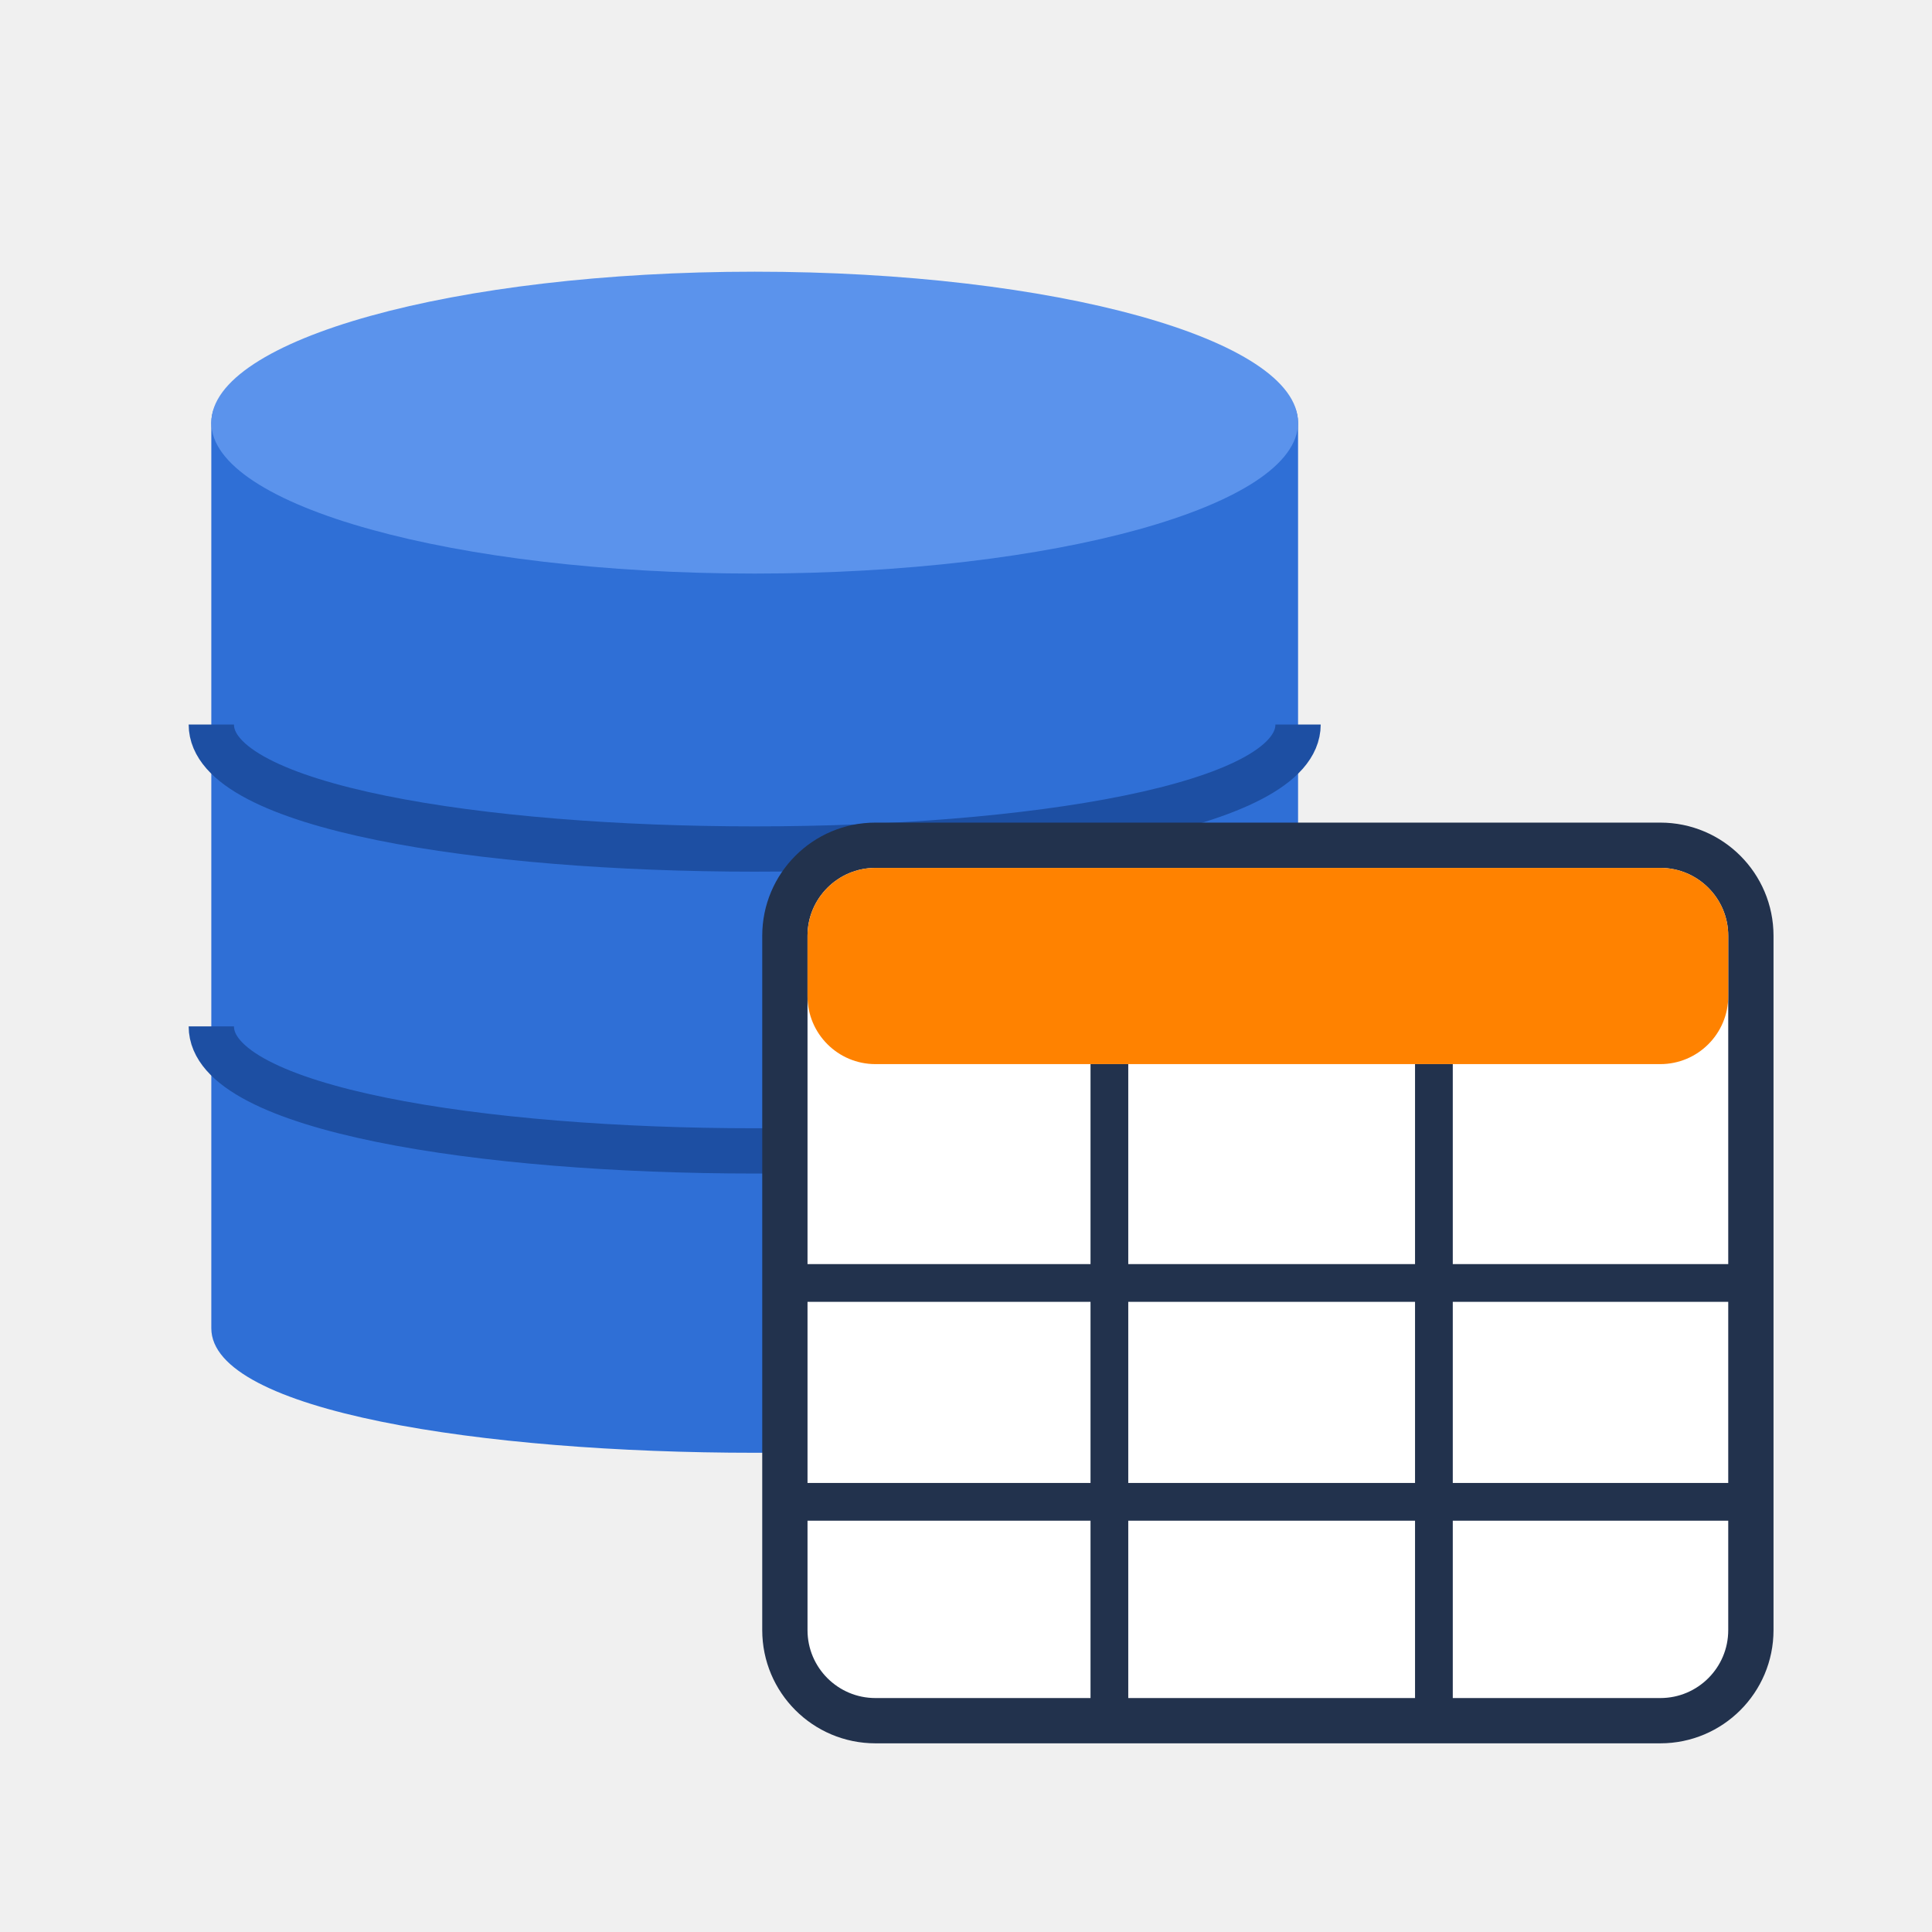
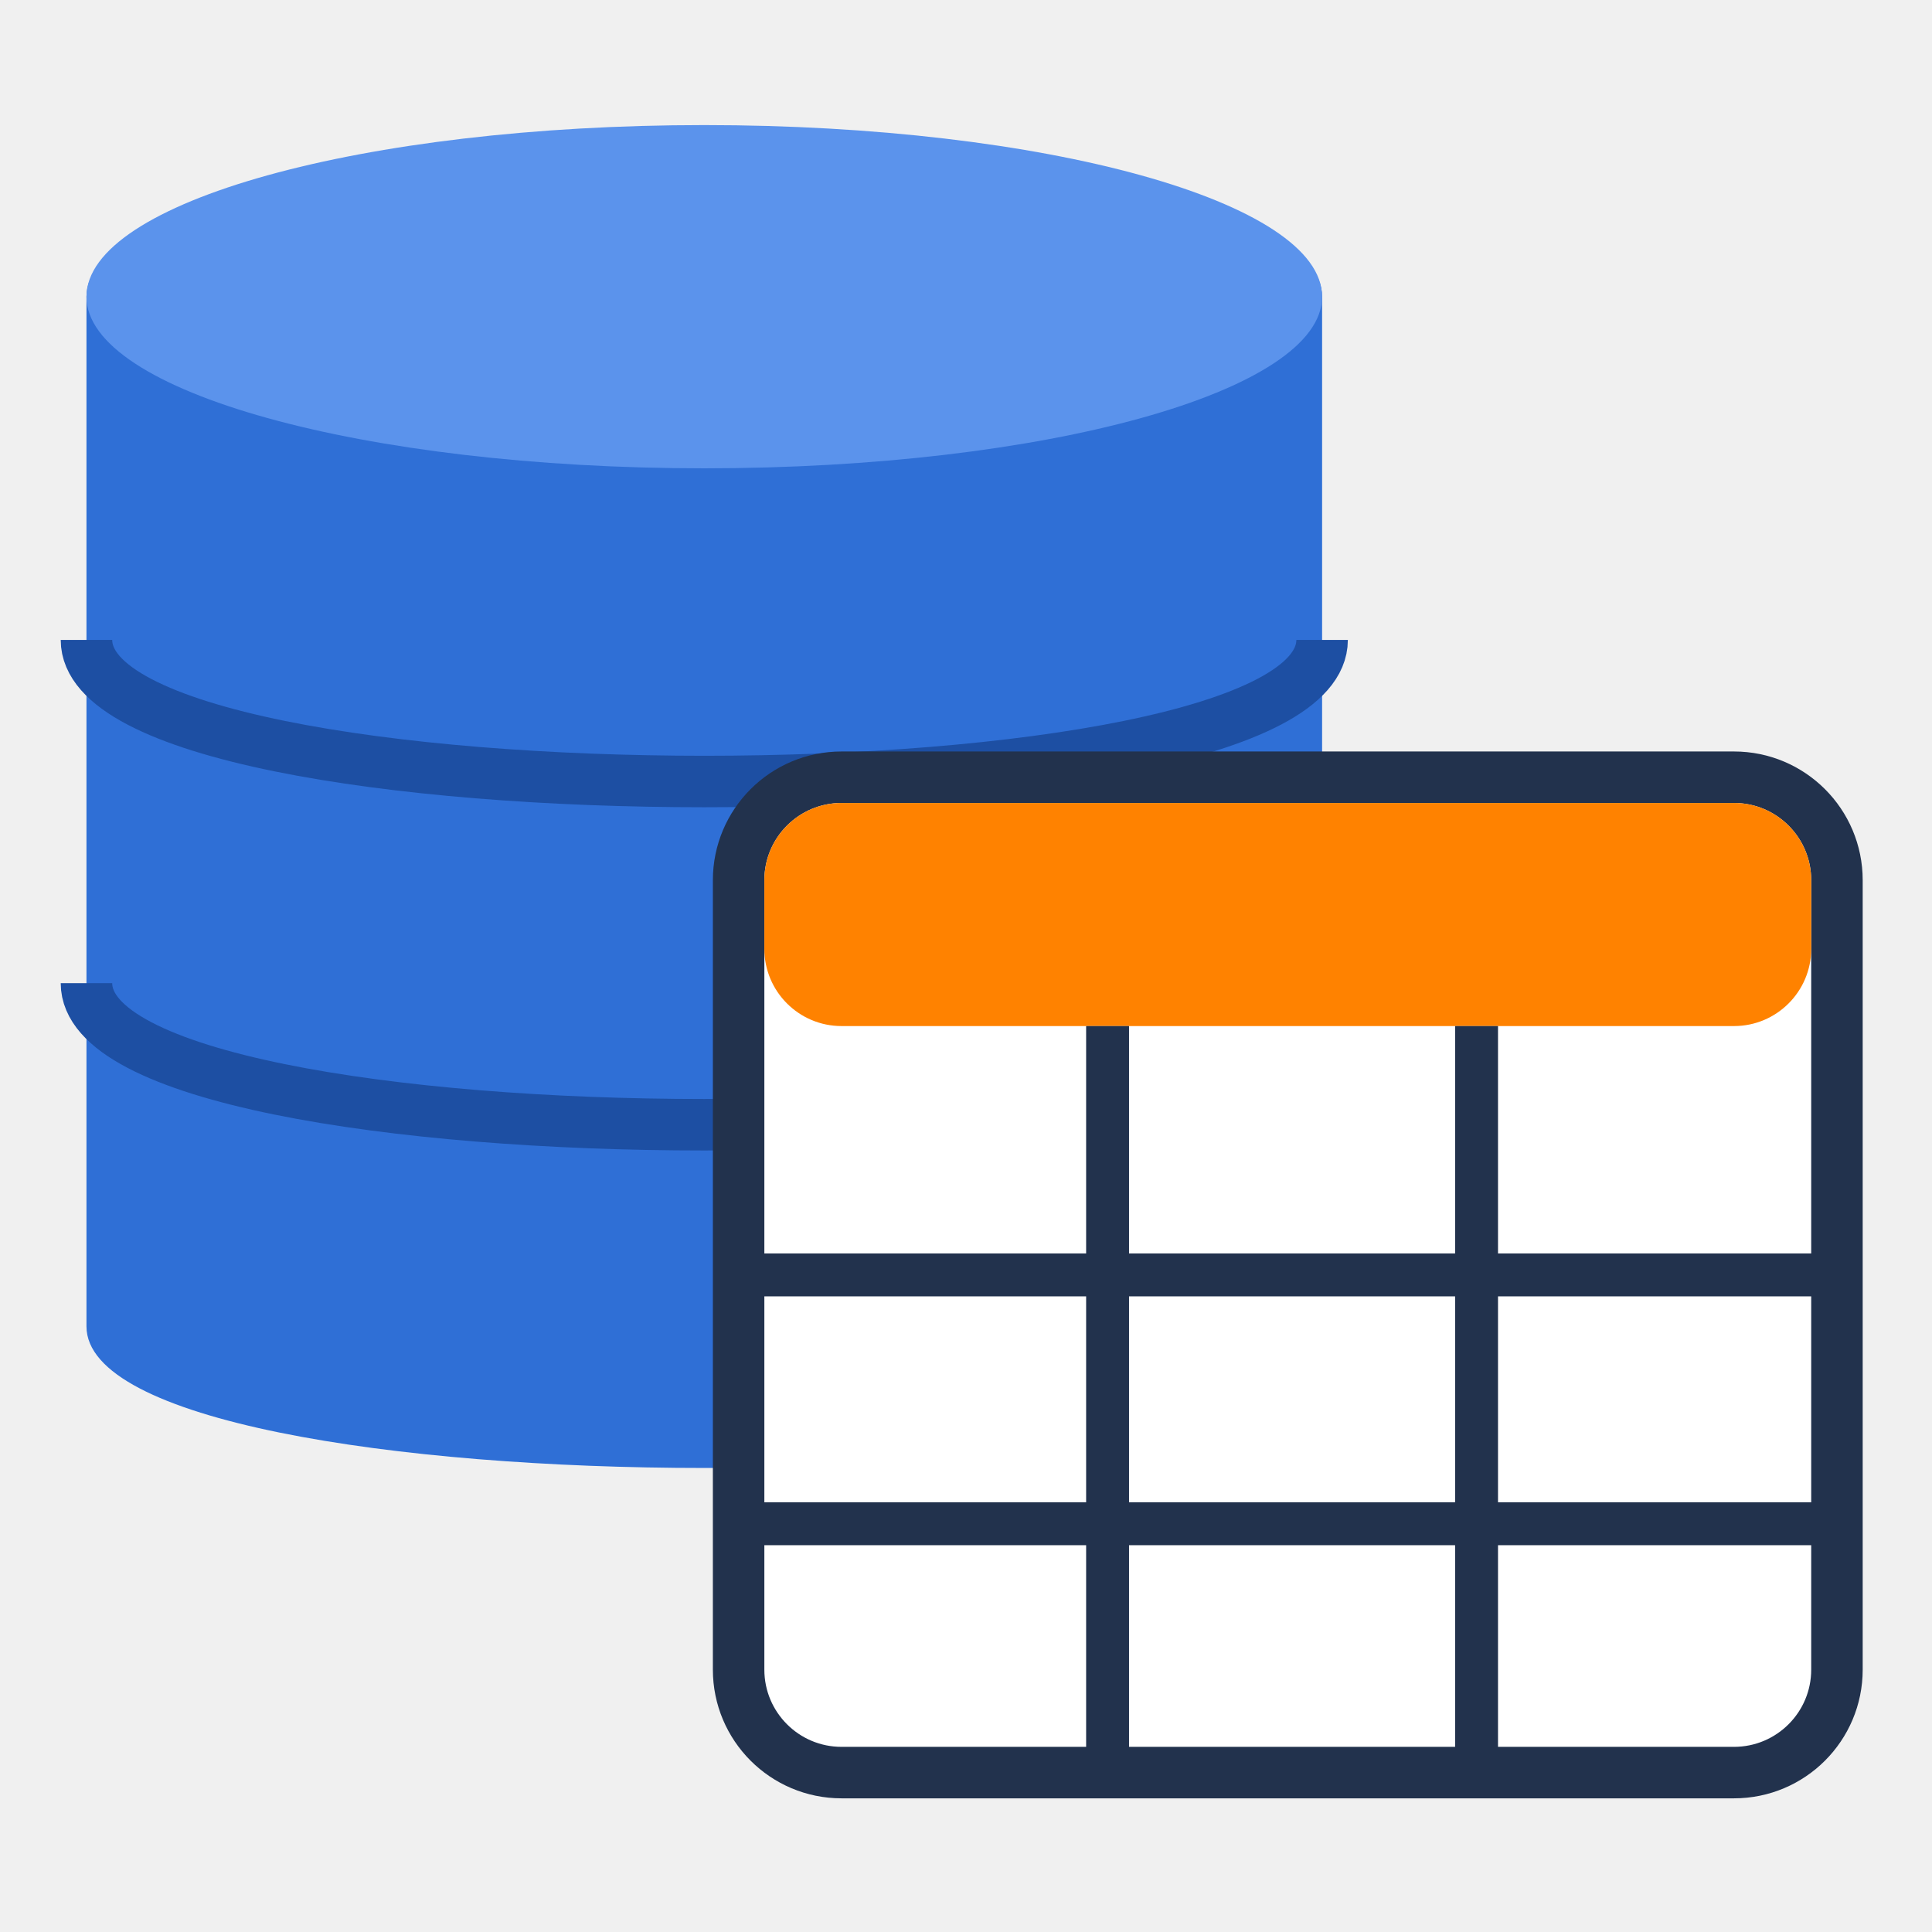
<svg xmlns="http://www.w3.org/2000/svg" version="1.1" width="256" height="256" viewBox="0 0 256 256">
-   <path d="M 28,56 C 28,34 172,34 172,56 L 172,176 C 172,198 28,198 28,176 Z" fill="#2f6fd6" />
-   <ellipse cx="100" cy="56" rx="72" ry="20" fill="#5b93ec" />
-   <path d="M 28,96 C 28,118 172,118 172,96" fill="none" stroke="#1d4fa3" stroke-width="6" />
-   <path d="M 28,136 C 28,158 172,158 172,136" fill="none" stroke="#1d4fa3" stroke-width="6" />
-   <rect x="104" y="112" width="128" height="116" rx="12" fill="#ffffff" stroke="#22324d" stroke-width="6" />
-   <rect x="107" y="115" width="122" height="26" rx="9" fill="#ff8200" />
-   <path d="M 104,170 L 232,170 M 104,199 L 232,199 M 147,141 L 147,228 M 190,141 L 190,228" fill="none" stroke="#22324d" stroke-width="5" />
+   <g transform="translate(128 128) scale(1.137) translate(-130.5 -134)">
+     <path d="M 28,56 C 28,34 172,34 172,56 L 172,176 C 172,198 28,198 28,176 Z" fill="#2f6fd6" />
+     <ellipse cx="100" cy="56" rx="72" ry="20" fill="#5b93ec" />
+     <path d="M 28,96 C 28,118 172,118 172,96" fill="none" stroke="#1d4fa3" stroke-width="6" />
+     <path d="M 28,136 C 28,158 172,158 172,136" fill="none" stroke="#1d4fa3" stroke-width="6" />
+     <rect x="104" y="112" width="128" height="116" rx="12" fill="#ffffff" stroke="#22324d" stroke-width="6" />
+     <rect x="107" y="115" width="122" height="26" rx="9" fill="#ff8200" />
+     <path d="M 104,170 L 232,170 M 104,199 L 232,199 M 147,141 L 147,228 M 190,141 L 190,228" fill="none" stroke="#22324d" stroke-width="5" />
+   </g>
</svg>
